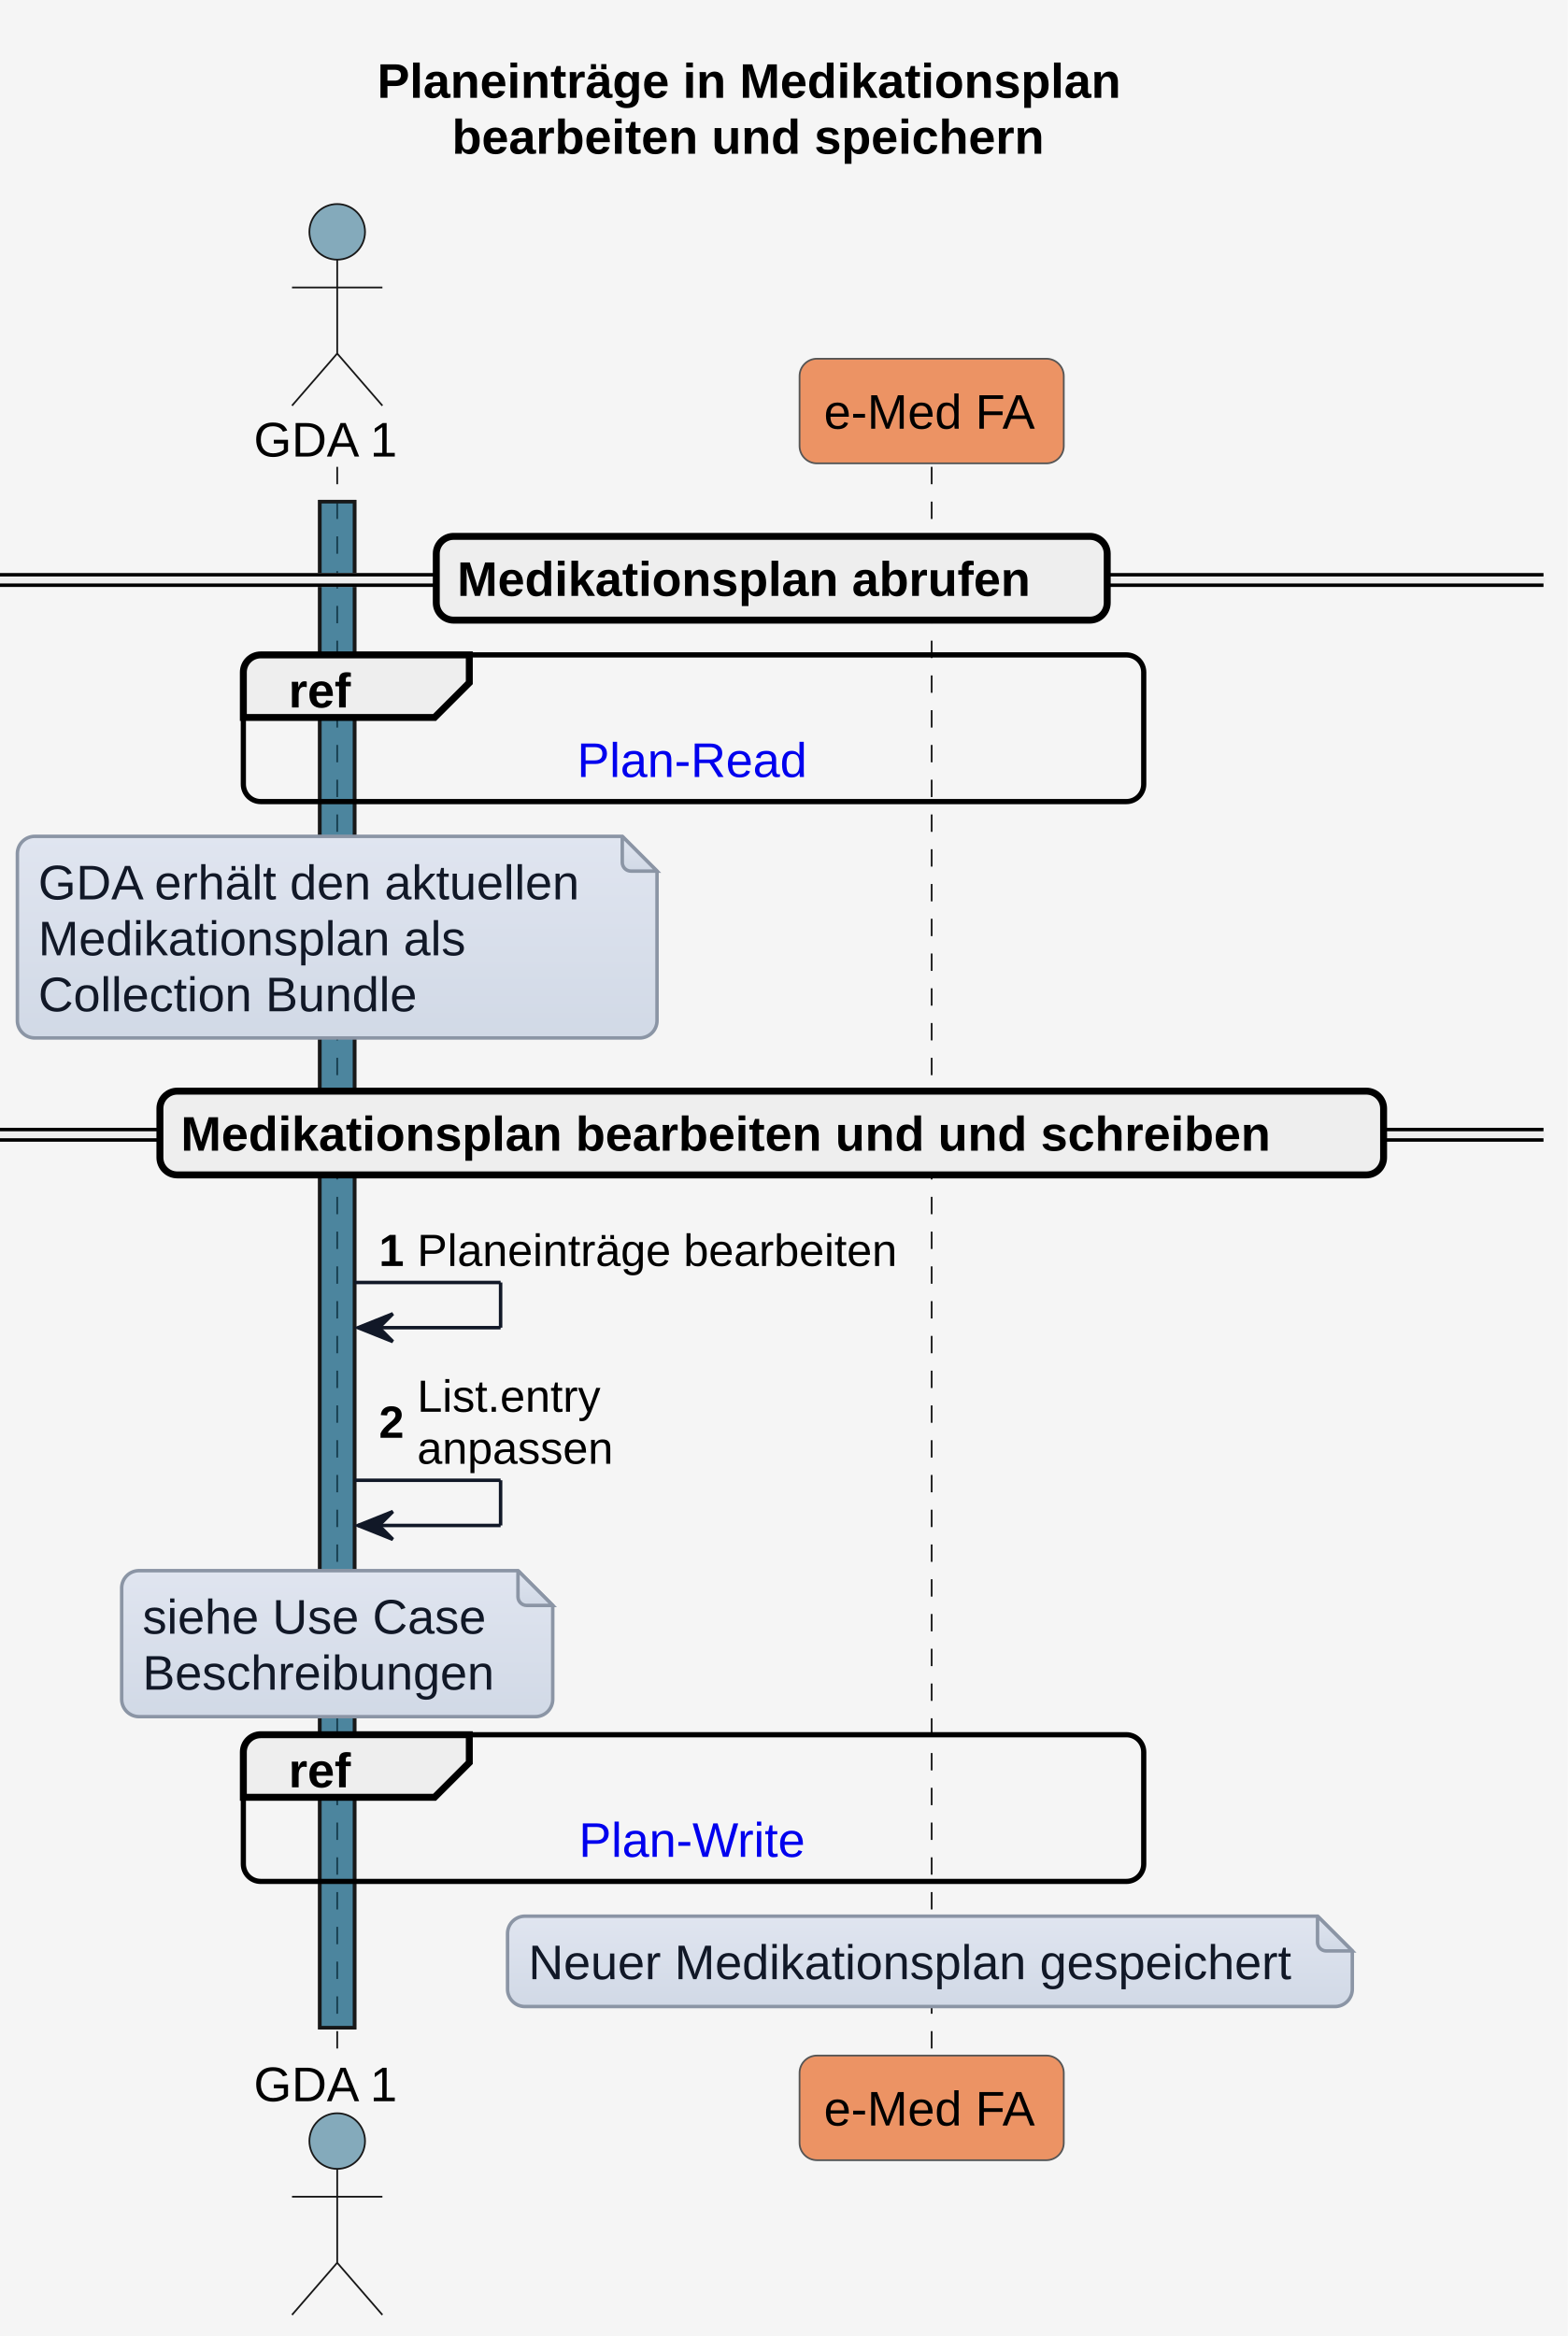
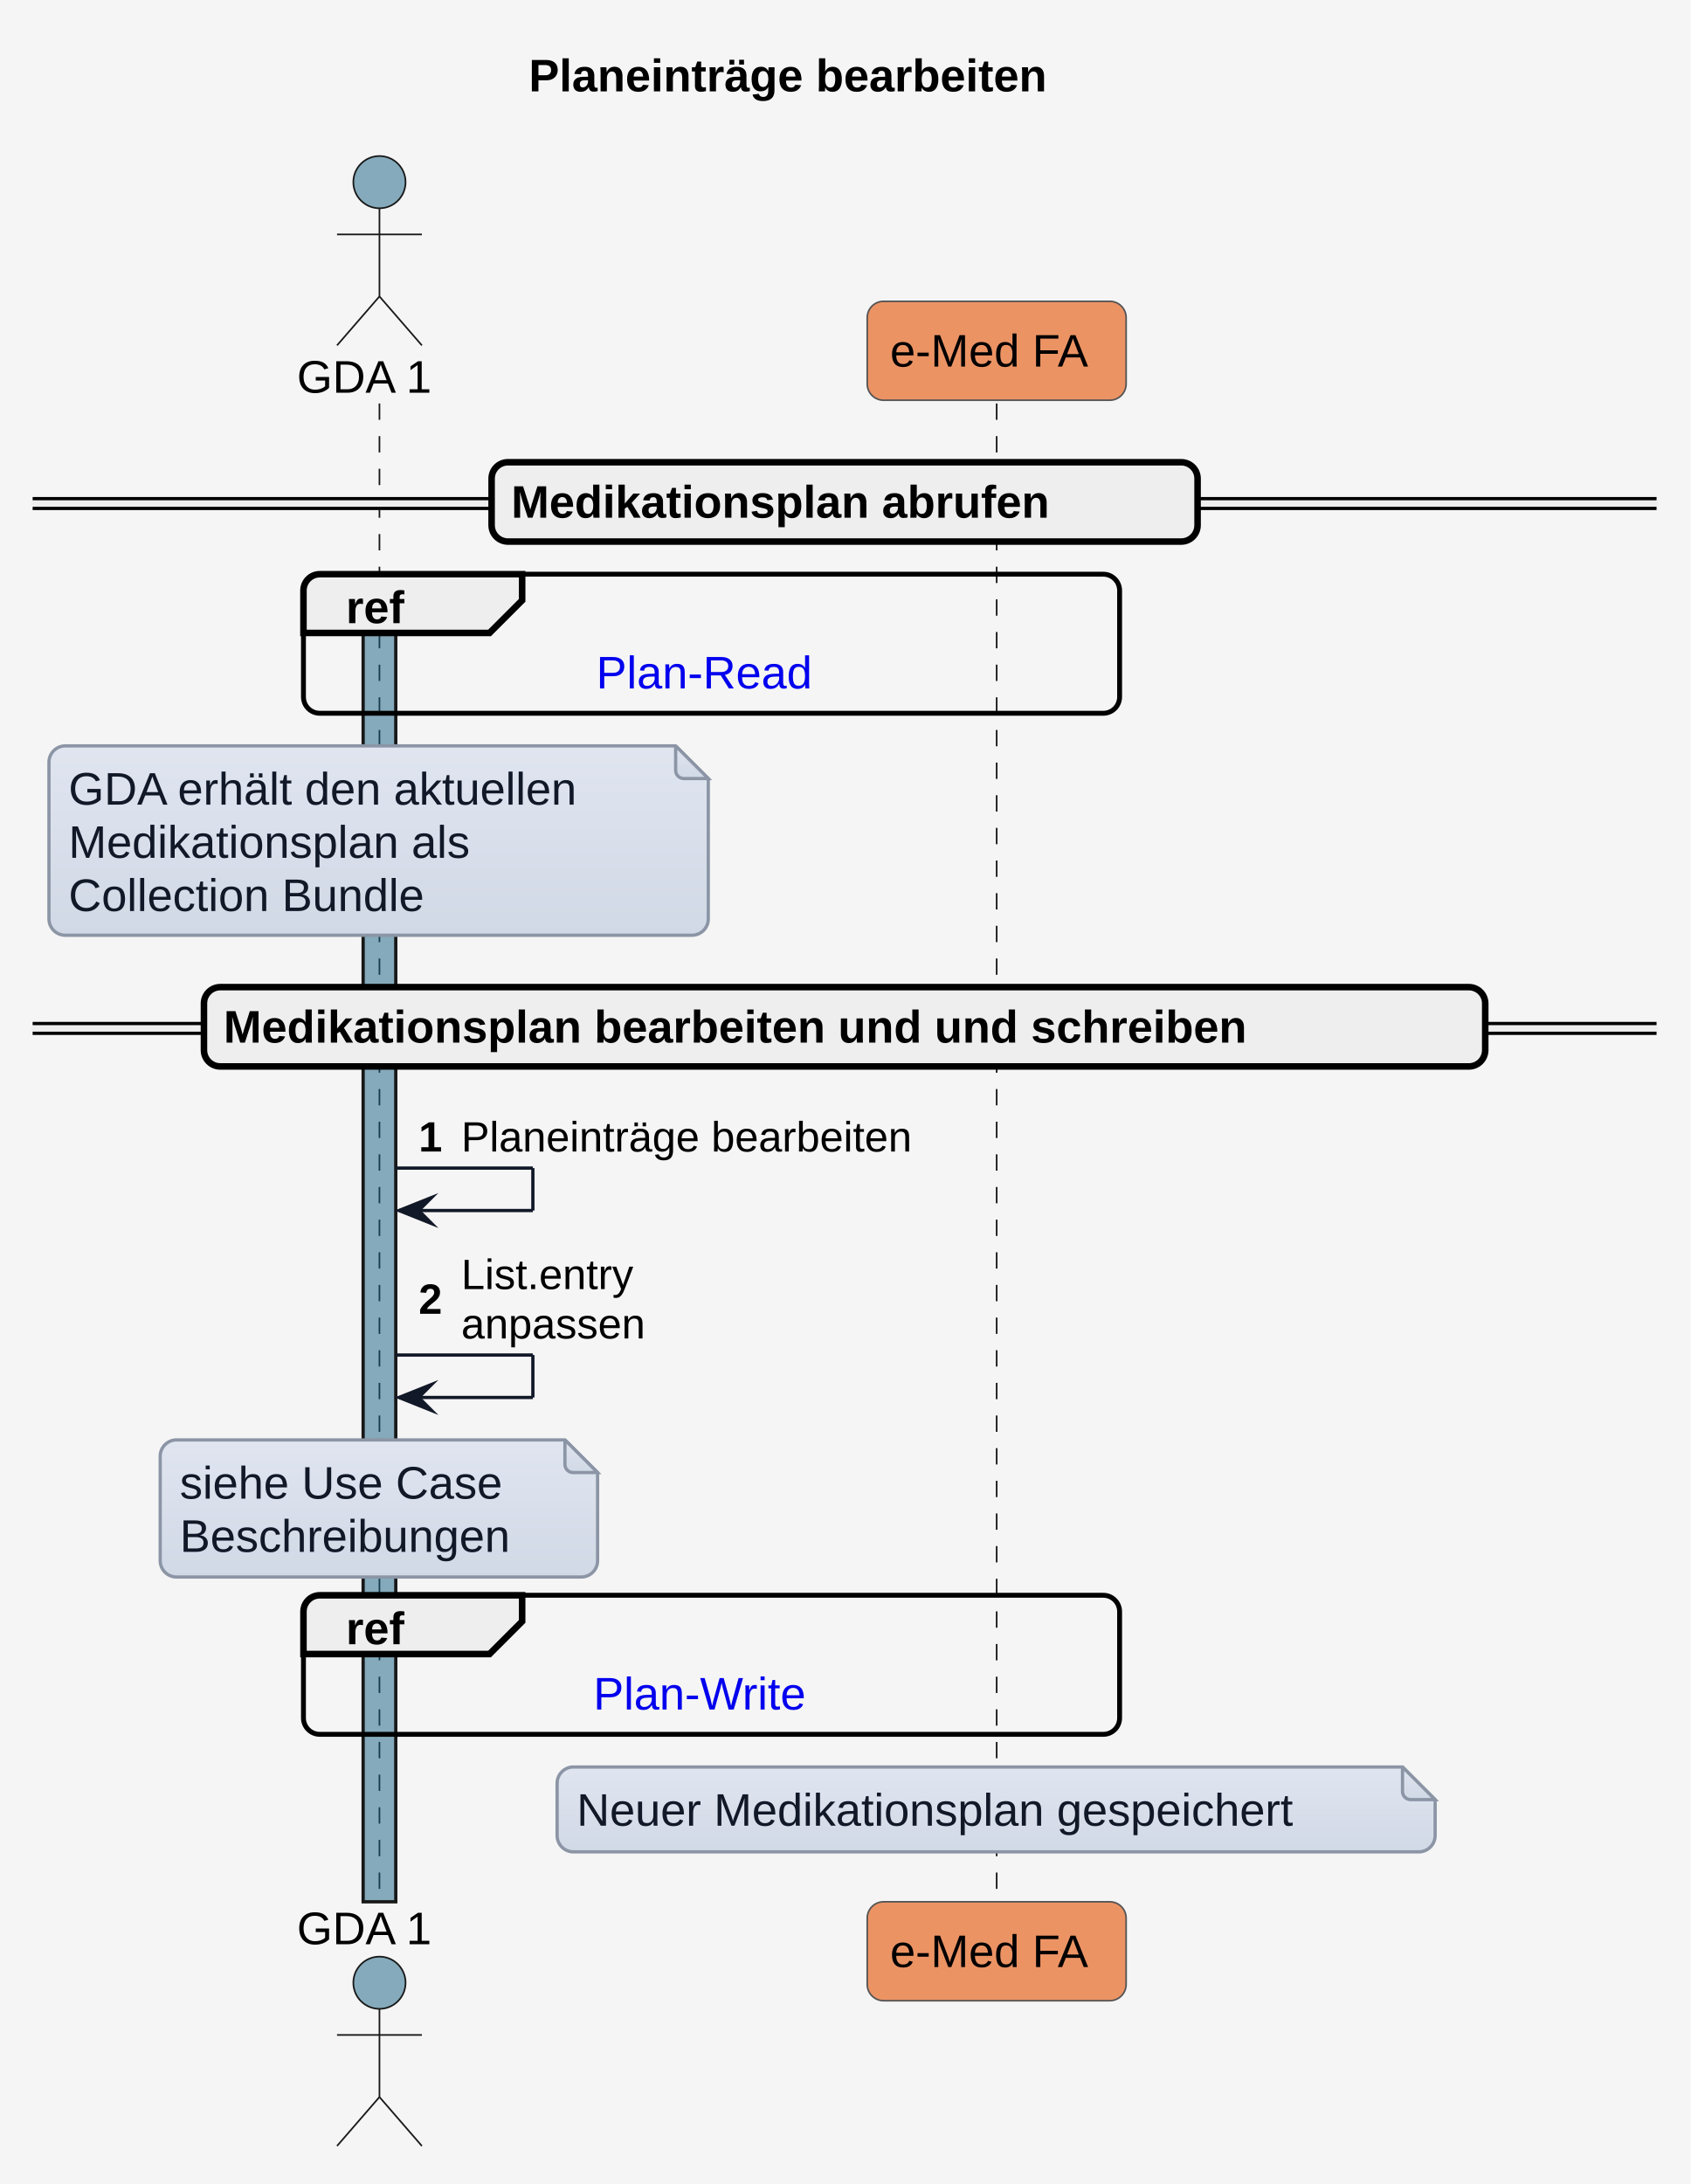
- <svg xmlns="http://www.w3.org/2000/svg" xmlns:xlink="http://www.w3.org/1999/xlink" contentStyleType="text/css" height="672px" preserveAspectRatio="none" style="width:451px;height:672px;background:#F5F5F5;" version="1.1" viewBox="0 0 451 672" width="451px" zoomAndPan="magnify">
+ <svg xmlns="http://www.w3.org/2000/svg" xmlns:xlink="http://www.w3.org/1999/xlink" version="1.1" data-diagram-type="SEQUENCE" style="width:518px;height:669px;background:#F5F5F5;" width="518px" height="669px" viewBox="0 0 518 669" zoomAndPan="magnify" preserveAspectRatio="none" contentStyleType="text/css">
  <defs>
-     <linearGradient id="gtbc0owy80fh00" x1="50%" x2="50%" y1="0%" y2="100%">
-       <stop offset="0%" stop-color="#E0E5F0" />
-       <stop offset="100%" stop-color="#D1D9E6" />
+     <linearGradient x1="50%" y1="0%" x2="50%" y2="100%" id="g1q3qne6ztvmf00">
+       <stop stop-color="#E0E5F0" offset="0%" />
+       <stop stop-color="#D1D9E6" offset="100%" />
    </linearGradient>
  </defs>
-   <g>
-     <rect fill="#F5F5F5" height="672" style="stroke:none;stroke-width:1.0;" width="451" x="0" y="0" />
-     <text fill="#000000" font-family="Arial" font-size="14" font-weight="bold" lengthAdjust="spacing" textLength="226" x="108.5" y="28.132">Planeinträge in Medikationsplan</text>
-     <text fill="#000000" font-family="Arial" font-size="14" font-weight="bold" lengthAdjust="spacing" textLength="183" x="130" y="44.23">bearbeiten und speichern</text>
-     <rect fill="#156082" fill-opacity="0.502" height="439.03" style="stroke:#181818;stroke-width:1.0;" width="10" x="92" y="144.296" />
-     <line style="stroke:#181818;stroke-width:0.5;stroke-dasharray:5.0,5.0;" x1="97" x2="97" y1="134.296" y2="592.326" />
-     <line style="stroke:#181818;stroke-width:0.5;stroke-dasharray:5.0,5.0;" x1="268" x2="268" y1="134.296" y2="592.326" />
-     <text fill="#000000" font-family="Arial" font-size="14" lengthAdjust="spacing" textLength="42" x="73" y="131.329">GDA 1</text>
-     <ellipse cx="97" cy="66.697" fill="#156082" fill-opacity="0.502" rx="8" ry="8" style="stroke:#181818;stroke-width:0.5;" />
-     <path d="M97,74.697 L97,101.697 M84,82.697 L110,82.697 M97,101.697 L84,116.697 M97,101.697 L110,116.697 " fill="none" style="stroke:#181818;stroke-width:0.5;" />
-     <text fill="#000000" font-family="Arial" font-size="14" lengthAdjust="spacing" textLength="42" x="73" y="604.457">GDA 1</text>
-     <ellipse cx="97" cy="615.924" fill="#156082" fill-opacity="0.502" rx="8" ry="8" style="stroke:#181818;stroke-width:0.5;" />
-     <path d="M97,623.924 L97,650.924 M84,631.924 L110,631.924 M97,650.924 L84,665.924 M97,650.924 L110,665.924 " fill="none" style="stroke:#181818;stroke-width:0.5;" />
-     <rect fill="#E97232" fill-opacity="0.741" height="30.099" rx="5" ry="5" style="stroke:#555555;stroke-width:0.5;" width="76" x="230" y="103.197" />
-     <text fill="#000000" font-family="Arial" font-size="14" lengthAdjust="spacing" textLength="62" x="237" y="123.329">e-Med FA</text>
-     <rect fill="#E97232" fill-opacity="0.741" height="30.099" rx="5" ry="5" style="stroke:#555555;stroke-width:0.5;" width="76" x="230" y="591.326" />
-     <text fill="#000000" font-family="Arial" font-size="14" lengthAdjust="spacing" textLength="62" x="237" y="611.457">e-Med FA</text>
-     <rect fill="#156082" fill-opacity="0.502" height="439.03" style="stroke:#181818;stroke-width:1.0;" width="10" x="92" y="144.296" />
-     <rect fill="#EEEEEE" height="3" rx="5" ry="5" style="stroke:#EEEEEE;stroke-width:1.0;" width="444" x="0" y="165.345" />
-     <line style="stroke:#000000;stroke-width:1.0;" x1="0" x2="444" y1="165.345" y2="165.345" />
-     <line style="stroke:#000000;stroke-width:1.0;" x1="0" x2="444" y1="168.345" y2="168.345" />
-     <rect fill="#EEEEEE" height="24.099" rx="5" ry="5" style="stroke:#000000;stroke-width:2.0;" width="193" x="125.5" y="154.296" />
-     <text fill="#000000" font-family="Arial" font-size="14" font-weight="bold" lengthAdjust="spacing" textLength="175" x="131.5" y="171.428">Medikationsplan abrufen</text>
-     <rect fill="none" height="42.197" rx="5" ry="5" style="stroke:#000000;stroke-width:1.5;" width="259" x="70" y="188.394" />
-     <path d="M75,188.394 L135,188.394 L135,196.394 L125,206.394 L70,206.394 L70,193.394 A5,5 0 0 1 75,188.394 " fill="#EEEEEE" style="stroke:#000000;stroke-width:2.0;" />
-     <text fill="#000000" font-family="Arial" font-size="14" font-weight="bold" lengthAdjust="spacing" textLength="20" x="83" y="203.526">ref</text>
-     <a href="interactions.html#sequenzdiagramm-plan-read" target="_top" title="interactions.html#sequenzdiagramm-plan-read" xlink:actuate="onRequest" xlink:href="interactions.html#sequenzdiagramm-plan-read" xlink:show="new" xlink:title="interactions.html#sequenzdiagramm-plan-read" xlink:type="simple">
-       <text fill="#0000EE" font-family="Arial" font-size="14" lengthAdjust="spacing" textLength="67" x="166" y="223.526">Plan-Read</text>
+   <g font-family="sans-serif" lengthAdjust="spacing">
+     <rect x="0" y="0" width="518" height="669" fill="#F5F5F5" style="stroke:none;" />
+     <g class="title" data-source-line="1">
+       <text x="162.006" y="27.995" fill="#000" font-size="14" textLength="192.507" font-weight="700" font-family="'Arial'">Planeinträge bearbeiten</text>
+     </g>
+     <g>
+       <rect x="112.754" y="123.594" width="8" height="458.961" fill="#000" fill-opacity="0" />
+       <line x1="116.254" y1="123.594" x2="116.254" y2="582.555" style="stroke:#181818;stroke-width:0.5;stroke-dasharray:5,5;" />
+     </g>
+     <g>
+       <rect x="111.254" y="175.891" width="10" height="406.664" fill="#156082" fill-opacity="0.502" style="stroke:#181818;stroke-width:1;" />
+     </g>
+     <g>
+       <rect x="301.853" y="123.594" width="8" height="458.961" fill="#000" fill-opacity="0" />
+       <line x1="305.353" y1="123.594" x2="305.353" y2="582.555" style="stroke:#181818;stroke-width:0.5;stroke-dasharray:5,5;" />
+     </g>
+     <text x="90.972" y="120.292" fill="#000" font-size="14" textLength="44.563" font-family="'Arial'">GDA 1</text>
+     <ellipse cx="116.254" cy="55.797" rx="8" ry="8" fill="#156082" fill-opacity="0.502" style="stroke:#181818;stroke-width:0.5;" />
+     <path d="M116.254,63.797 L116.254,90.797 M103.254,71.797 L129.254,71.797 M116.254,90.797 L103.254,105.797 M116.254,90.797 L129.254,105.797" style="stroke:#181818;stroke-width:0.5;" fill="none" />
+     <rect x="265.691" y="92.297" width="79.324" height="30.297" fill="#E97232" fill-opacity="0.741" style="stroke:#555;stroke-width:0.5;" rx="5" ry="5" />
+     <text x="272.691" y="112.292" fill="#000" font-size="14" textLength="65.324" font-family="'Arial'">e-Med FA</text>
+     <text x="90.972" y="595.55" fill="#000" font-size="14" textLength="44.563" font-family="'Arial'">GDA 1</text>
+     <ellipse cx="116.254" cy="607.352" rx="8" ry="8" fill="#156082" fill-opacity="0.502" style="stroke:#181818;stroke-width:0.5;" />
+     <path d="M116.254,615.352 L116.254,642.352 M103.254,623.352 L129.254,623.352 M116.254,642.352 L103.254,657.352 M116.254,642.352 L129.254,657.352" style="stroke:#181818;stroke-width:0.5;" fill="none" />
+     <rect x="265.691" y="582.555" width="79.324" height="30.297" fill="#E97232" fill-opacity="0.741" style="stroke:#555;stroke-width:0.5;" rx="5" ry="5" />
+     <text x="272.691" y="602.55" fill="#000" font-size="14" textLength="65.324" font-family="'Arial'">e-Med FA</text>
+     <rect x="10" y="152.742" width="497.519" height="3" fill="#EEE" style="stroke:#EEE;stroke-width:1;" rx="5" ry="5" />
+     <line x1="10" y1="152.742" x2="507.519" y2="152.742" style="stroke:#000;stroke-width:1;" />
+     <line x1="10" y1="155.742" x2="507.519" y2="155.742" style="stroke:#000;stroke-width:1;" />
+     <rect x="150.615" y="141.594" width="216.289" height="24.297" fill="#EEE" style="stroke:#000;stroke-width:2;" rx="5" ry="5" />
+     <text x="156.615" y="158.589" fill="#000" font-size="14" textLength="197.415" font-weight="700" font-family="'Arial'">Medikationsplan abrufen</text>
+     <rect x="92.972" y="175.891" width="250.043" height="42.594" fill="none" style="stroke:#000;stroke-width:1.5;" rx="5" ry="5" />
+     <path d="M97.972,175.891 L159.972,175.891 L159.972,183.891 L149.972,193.891 L92.972,193.891 L92.972,180.891 A5,5 0 0 1 97.972,175.891" style="stroke:#000;stroke-width:2;" fill="#EEE" />
+     <text x="105.972" y="190.886" fill="#000" font-size="14" textLength="22.49" font-weight="700" font-family="'Arial'">ref</text>
+     <a target="_top" href="interactions.html#sequenzdiagramm-plan-read" xlink:href="interactions.html#sequenzdiagramm-plan-read" xlink:type="simple" xlink:actuate="onRequest" xlink:show="new" title="interactions.html#sequenzdiagramm-plan-read" xlink:title="interactions.html#sequenzdiagramm-plan-read">
+       <text x="182.672" y="210.886" fill="#00E" font-size="14" textLength="70.643" font-family="'Arial'">Plan-Read</text>
    </a>
-     <path d="M5,245.592 L5,293.592 A5,5 0 0 0 10,298.592 L184,298.592 A5,5 0 0 0 189,293.592 L189,250.592 L179,240.592 L10,240.592 A5,5 0 0 0 5,245.592 " fill="url(#gtbc0owy80fh00)" style="stroke:#8B95A5;stroke-width:1.0;" />
-     <path d="M179,240.592 L179,248.092 A2.5,2.5 0 0 0 181.5,250.592 L189,250.592 L179,240.592 " fill="url(#gtbc0owy80fh00)" style="stroke:#8B95A5;stroke-width:1.0;" />
-     <text fill="#111827" font-family="Arial" font-size="14" lengthAdjust="spacing" textLength="159" x="11" y="258.724">GDA erhält den aktuellen</text>
-     <text fill="#111827" font-family="Arial" font-size="14" lengthAdjust="spacing" textLength="124" x="11" y="274.822">Medikationsplan als</text>
-     <text fill="#111827" font-family="Arial" font-size="14" lengthAdjust="spacing" textLength="110" x="11" y="290.921">Collection Bundle</text>
-     <rect fill="#EEEEEE" height="3" rx="5" ry="5" style="stroke:#EEEEEE;stroke-width:1.0;" width="444" x="0" y="324.937" />
-     <line style="stroke:#000000;stroke-width:1.0;" x1="0" x2="444" y1="324.937" y2="324.937" />
-     <line style="stroke:#000000;stroke-width:1.0;" x1="0" x2="444" y1="327.937" y2="327.937" />
-     <rect fill="#EEEEEE" height="24.099" rx="5" ry="5" style="stroke:#000000;stroke-width:2.0;" width="352" x="46" y="313.888" />
-     <text fill="#000000" font-family="Arial" font-size="14" font-weight="bold" lengthAdjust="spacing" textLength="334" x="52" y="331.019">Medikationsplan bearbeiten und und schreiben</text>
-     <line style="stroke:#111827;stroke-width:1.0;" x1="102" x2="144" y1="368.935" y2="368.935" />
-     <line style="stroke:#111827;stroke-width:1.0;" x1="144" x2="144" y1="368.935" y2="381.935" />
-     <line style="stroke:#111827;stroke-width:1.0;" x1="103" x2="144" y1="381.935" y2="381.935" />
-     <polygon fill="#111827" points="113,377.935,103,381.935,113,385.935,109,381.935" style="stroke:#111827;stroke-width:1.0;" />
-     <text fill="#000000" font-family="Arial" font-size="13" font-weight="bold" lengthAdjust="spacing" textLength="7" x="109" y="364.18">1</text>
-     <text fill="#000000" font-family="Arial" font-size="13" lengthAdjust="spacing" textLength="136" x="120" y="364.18">Planeinträge bearbeiten</text>
-     <line style="stroke:#111827;stroke-width:1.0;" x1="102" x2="144" y1="425.832" y2="425.832" />
-     <line style="stroke:#111827;stroke-width:1.0;" x1="144" x2="144" y1="425.832" y2="438.832" />
-     <line style="stroke:#111827;stroke-width:1.0;" x1="103" x2="144" y1="438.832" y2="438.832" />
-     <polygon fill="#111827" points="113,434.832,103,438.832,113,442.832,109,438.832" style="stroke:#111827;stroke-width:1.0;" />
-     <text fill="#000000" font-family="Arial" font-size="13" font-weight="bold" lengthAdjust="spacing" textLength="7" x="109" y="413.603">2</text>
-     <text fill="#000000" font-family="Arial" font-size="13" lengthAdjust="spacing" textLength="54" x="120" y="406.129">List.entry</text>
-     <text fill="#000000" font-family="Arial" font-size="13" lengthAdjust="spacing" textLength="56" x="120" y="421.078">anpassen</text>
-     <path d="M35,456.832 L35,488.832 A5,5 0 0 0 40,493.832 L154,493.832 A5,5 0 0 0 159,488.832 L159,461.832 L149,451.832 L40,451.832 A5,5 0 0 0 35,456.832 " fill="url(#gtbc0owy80fh00)" style="stroke:#8B95A5;stroke-width:1.0;" />
-     <path d="M149,451.832 L149,459.332 A2.5,2.5 0 0 0 151.5,461.832 L159,461.832 L149,451.832 " fill="url(#gtbc0owy80fh00)" style="stroke:#8B95A5;stroke-width:1.0;" />
-     <text fill="#111827" font-family="Arial" font-size="14" lengthAdjust="spacing" textLength="99" x="41" y="469.964">siehe Use Case</text>
-     <text fill="#111827" font-family="Arial" font-size="14" lengthAdjust="spacing" textLength="103" x="41" y="486.063">Beschreibungen</text>
-     <rect fill="none" height="42.197" rx="5" ry="5" style="stroke:#000000;stroke-width:1.5;" width="259" x="70" y="499.03" />
-     <path d="M75,499.03 L135,499.03 L135,507.03 L125,517.03 L70,517.03 L70,504.03 A5,5 0 0 1 75,499.03 " fill="#EEEEEE" style="stroke:#000000;stroke-width:2.0;" />
-     <text fill="#000000" font-family="Arial" font-size="14" font-weight="bold" lengthAdjust="spacing" textLength="20" x="83" y="514.162">ref</text>
-     <a href="interactions.html#plan-write" target="_top" title="interactions.html#plan-write" xlink:actuate="onRequest" xlink:href="interactions.html#plan-write" xlink:show="new" xlink:title="interactions.html#plan-write" xlink:type="simple">
-       <text fill="#0000EE" font-family="Arial" font-size="14" lengthAdjust="spacing" textLength="66" x="166.5" y="534.162">Plan-Write</text>
+     <path d="M15,233.484 L15,281.484 A5,5 0 0 0 20,286.484 L212,286.484 A5,5 0 0 0 217,281.484 L217,238.484 L207,228.484 L20,228.484 A5,5 0 0 0 15,233.484" style="stroke:#8B95A5;stroke-width:1;" fill="url(#g1q3qne6ztvmf00)" />
+     <path d="M207,228.484 L207,235.984 A2.5,2.5 0 0 0 209.5,238.484 L217,238.484 L207,228.484" style="stroke:#8B95A5;stroke-width:1;" fill="url(#g1q3qne6ztvmf00)" />
+     <text x="21" y="246.479" fill="#111827" font-size="14" textLength="177.058" font-family="'Arial'">GDA erhält den aktuellen</text>
+     <text x="21" y="262.776" fill="#111827" font-size="14" textLength="138.708" font-family="'Arial'">Medikationsplan als</text>
+     <text x="21" y="279.073" fill="#111827" font-size="14" textLength="122.438" font-family="'Arial'">Collection Bundle</text>
+     <rect x="10" y="313.523" width="497.519" height="3" fill="#EEE" style="stroke:#EEE;stroke-width:1;" rx="5" ry="5" />
+     <line x1="10" y1="313.523" x2="507.519" y2="313.523" style="stroke:#000;stroke-width:1;" />
+     <line x1="10" y1="316.523" x2="507.519" y2="316.523" style="stroke:#000;stroke-width:1;" />
+     <rect x="62.486" y="302.375" width="392.547" height="24.297" fill="#EEE" style="stroke:#000;stroke-width:2;" rx="5" ry="5" />
+     <text x="68.486" y="319.37" fill="#000" font-size="14" textLength="373.673" font-weight="700" font-family="'Arial'">Medikationsplan bearbeiten und und schreiben</text>
+     <line x1="121.254" y1="357.805" x2="163.254" y2="357.805" style="stroke:#111827;stroke-width:1;" />
+     <line x1="163.254" y1="357.805" x2="163.254" y2="370.805" style="stroke:#111827;stroke-width:1;" />
+     <line x1="122.254" y1="370.805" x2="163.254" y2="370.805" style="stroke:#111827;stroke-width:1;" />
+     <polygon points="132.254,366.805,122.254,370.805,132.254,374.805,128.254,370.805" fill="#111827" style="stroke:#111827;stroke-width:1;stroke-linejoin:miter;stroke-miterlimit:10;" />
+     <text x="128.254" y="352.739" fill="#000" font-size="13" font-weight="700" font-family="'Arial'">1</text>
+     <text x="141.299" y="352.739" fill="#000" font-size="13" textLength="157.054" font-family="'Arial'">Planeinträge bearbeiten</text>
+     <line x1="121.254" y1="415.07" x2="163.254" y2="415.07" style="stroke:#111827;stroke-width:1;" />
+     <line x1="163.254" y1="415.07" x2="163.254" y2="428.07" style="stroke:#111827;stroke-width:1;" />
+     <line x1="122.254" y1="428.07" x2="163.254" y2="428.07" style="stroke:#111827;stroke-width:1;" />
+     <polygon points="132.254,424.07,122.254,428.07,132.254,432.07,128.254,428.07" fill="#111827" style="stroke:#111827;stroke-width:1;stroke-linejoin:miter;stroke-miterlimit:10;" />
+     <text x="128.254" y="402.438" fill="#000" font-size="13" font-weight="700" font-family="'Arial'">2</text>
+     <text x="141.299" y="394.872" fill="#000" font-size="13" textLength="61.229" font-family="'Arial'">List.entry</text>
+     <text x="141.299" y="410.004" fill="#000" font-size="13" textLength="62.207" font-family="'Arial'">anpassen</text>
+     <path d="M49.081,446.07 L49.081,478.07 A5,5 0 0 0 54.081,483.07 L178.081,483.07 A5,5 0 0 0 183.081,478.07 L183.081,451.07 L173.081,441.07 L54.081,441.07 A5,5 0 0 0 49.081,446.07" style="stroke:#8B95A5;stroke-width:1;" fill="url(#g1q3qne6ztvmf00)" />
+     <path d="M173.081,441.07 L173.081,448.57 A2.5,2.5 0 0 0 175.581,451.07 L183.081,451.07 L173.081,441.07" style="stroke:#8B95A5;stroke-width:1;" fill="url(#g1q3qne6ztvmf00)" />
+     <text x="55.081" y="459.065" fill="#111827" font-size="14" textLength="106.6" font-family="'Arial'">siehe Use Case</text>
+     <text x="55.081" y="475.362" fill="#111827" font-size="14" textLength="113.347" font-family="'Arial'">Beschreibungen</text>
+     <rect x="92.972" y="488.664" width="250.043" height="42.594" fill="none" style="stroke:#000;stroke-width:1.5;" rx="5" ry="5" />
+     <path d="M97.972,488.664 L159.972,488.664 L159.972,496.664 L149.972,506.664 L92.972,506.664 L92.972,493.664 A5,5 0 0 1 97.972,488.664" style="stroke:#000;stroke-width:2;" fill="#EEE" />
+     <text x="105.972" y="503.659" fill="#000" font-size="14" textLength="22.49" font-weight="700" font-family="'Arial'">ref</text>
+     <a target="_top" href="interactions.html#plan-write" xlink:href="interactions.html#plan-write" xlink:type="simple" xlink:actuate="onRequest" xlink:show="new" title="interactions.html#plan-write" xlink:title="interactions.html#plan-write">
+       <text x="181.78" y="523.659" fill="#00E" font-size="14" textLength="72.427" font-family="'Arial'">Plan-Write</text>
    </a>
-     <path d="M146,556.227 L146,572.227 A5,5 0 0 0 151,577.227 L384,577.227 A5,5 0 0 0 389,572.227 L389,561.227 L379,551.227 L151,551.227 A5,5 0 0 0 146,556.227 " fill="url(#gtbc0owy80fh00)" style="stroke:#8B95A5;stroke-width:1.0;" />
-     <path d="M379,551.227 L379,558.727 A2.5,2.5 0 0 0 381.5,561.227 L389,561.227 L379,551.227 " fill="url(#gtbc0owy80fh00)" style="stroke:#8B95A5;stroke-width:1.0;" />
-     <text fill="#111827" font-family="Arial" font-size="14" lengthAdjust="spacing" textLength="222" x="152" y="569.359">Neuer Medikationsplan gespeichert</text>
+     <path d="M170.685,546.258 L170.685,562.258 A5,5 0 0 0 175.685,567.258 L434.685,567.258 A5,5 0 0 0 439.685,562.258 L439.685,551.258 L429.685,541.258 L175.685,541.258 A5,5 0 0 0 170.685,546.258" style="stroke:#8B95A5;stroke-width:1;" fill="url(#g1q3qne6ztvmf00)" />
+     <path d="M429.685,541.258 L429.685,548.758 A2.5,2.5 0 0 0 432.185,551.258 L439.685,551.258 L429.685,541.258" style="stroke:#8B95A5;stroke-width:1;" fill="url(#g1q3qne6ztvmf00)" />
+     <text x="176.685" y="559.253" fill="#111827" font-size="14" textLength="248.336" font-family="'Arial'">Neuer Medikationsplan gespeichert</text>
  </g>
</svg>
